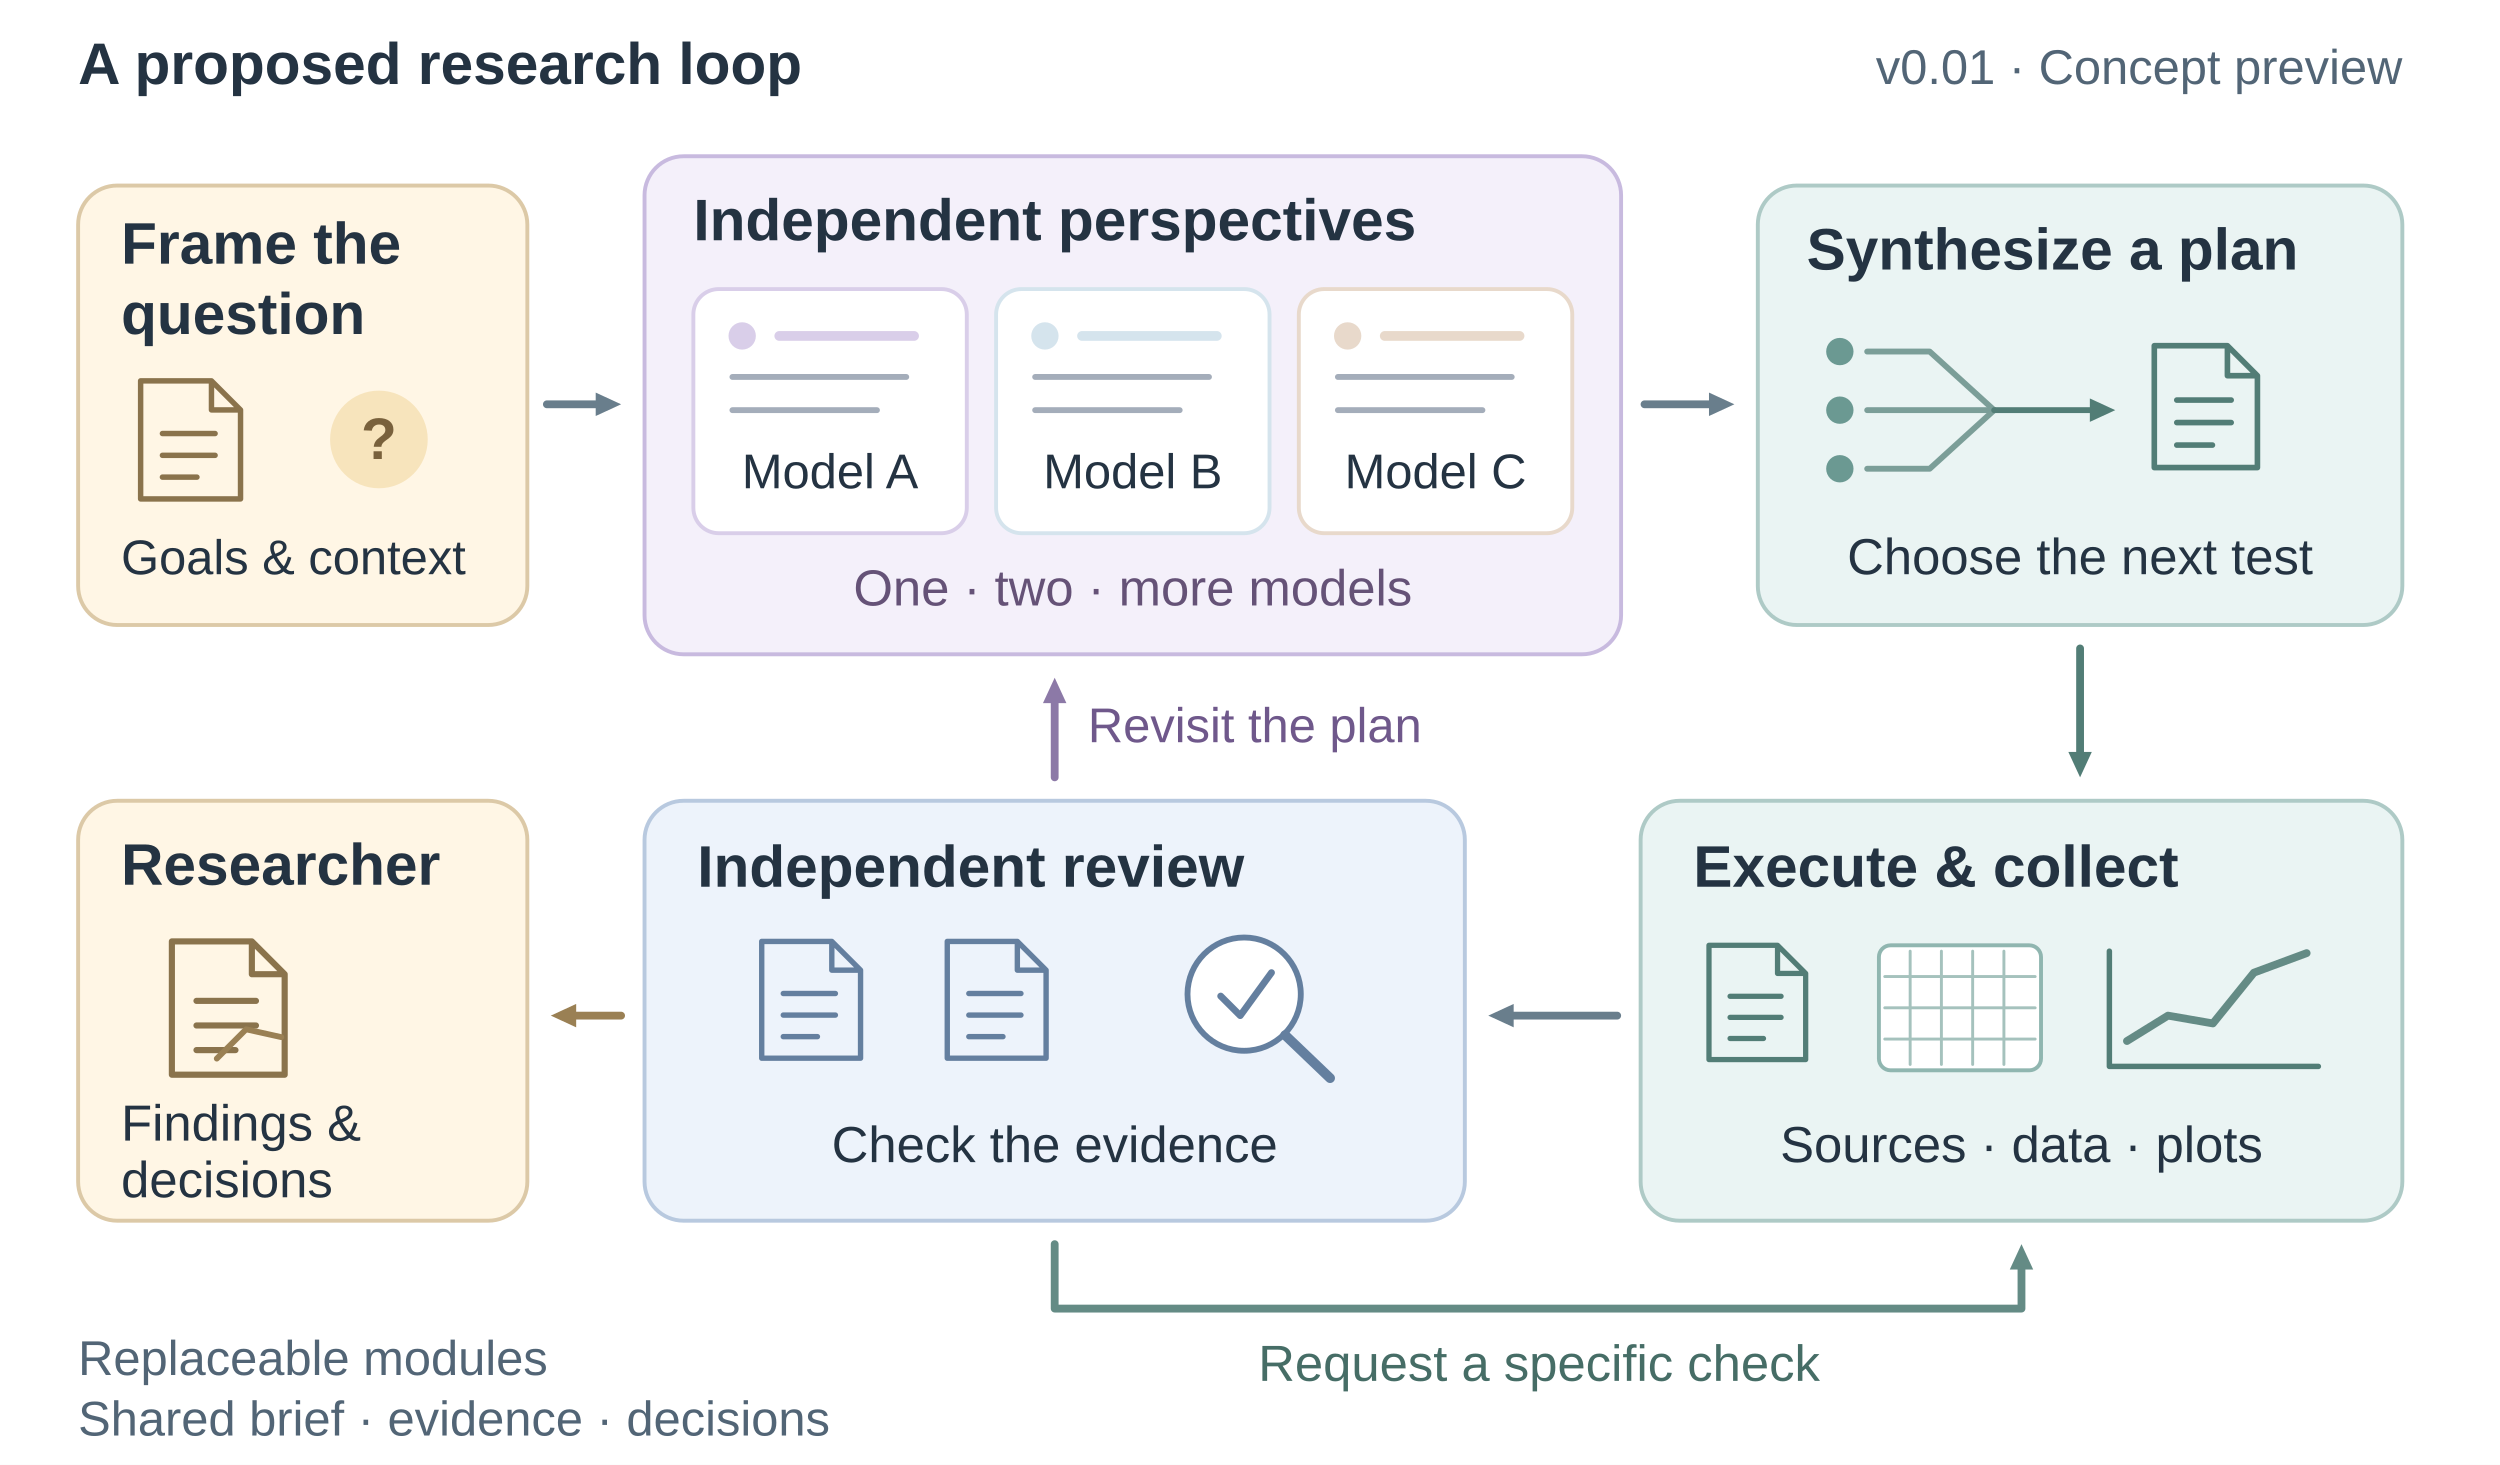
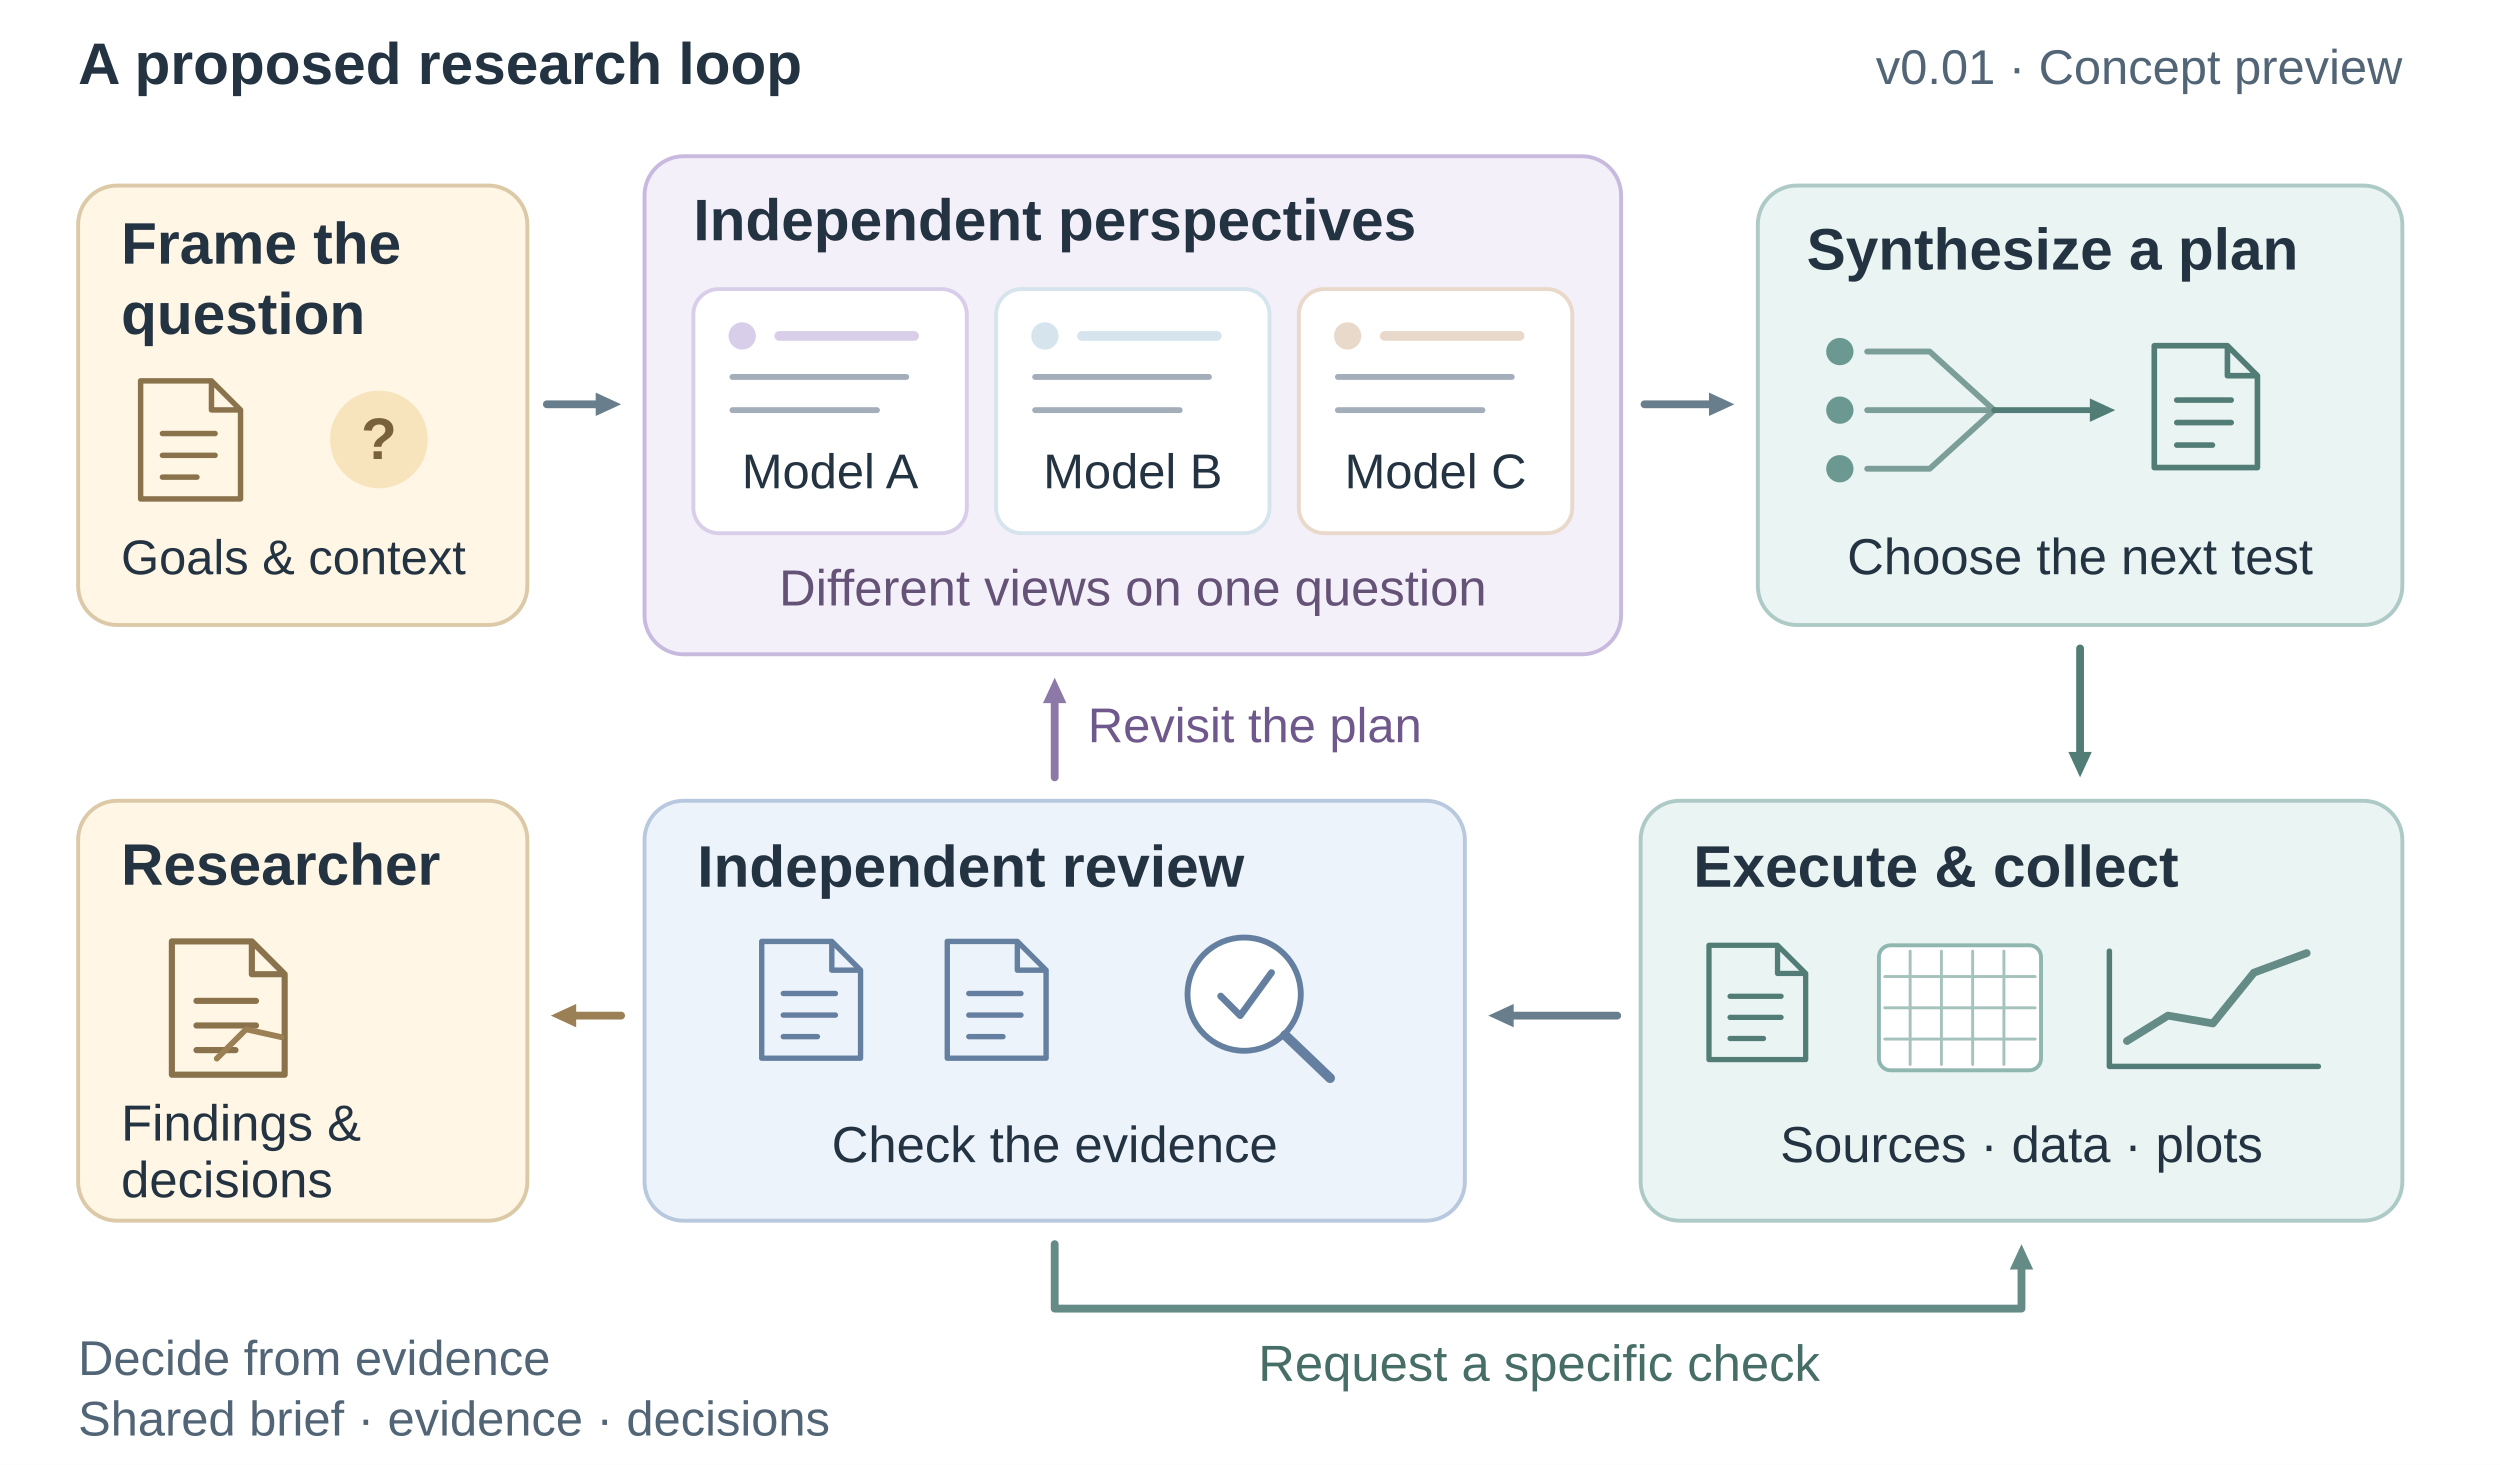
<svg xmlns="http://www.w3.org/2000/svg" width="1280" height="750" viewBox="0 0 1280 750" role="img" aria-labelledby="title desc">
  <rect width="1280" height="750" fill="#ffffff" />
  <style>text{font-family:Arial,Helvetica,sans-serif;fill:#243342} .label{font-size:30px;font-weight:700} .body{font-size:26px} .small{font-size:25px} .ink{fill:none;stroke:#526576;stroke-width:3;stroke-linecap:round;stroke-linejoin:round}</style>
  <text x="40" y="43" class="label" text-anchor="start">A proposed research loop</text>
  <text x="1230" y="43" class="small" text-anchor="end" style="fill:#526576">v0.01 · Concept preview</text>
  <rect x="40" y="95" width="230" height="225" rx="20" fill="#fff6e5" stroke="#dcc9a7" stroke-width="2" />
  <rect x="330" y="80" width="500" height="255" rx="20" fill="#f4f0fa" stroke="#c8badf" stroke-width="2" />
  <rect x="900" y="95" width="330" height="225" rx="20" fill="#eaf4f3" stroke="#aecac6" stroke-width="2" />
  <rect x="840" y="410" width="390" height="215" rx="20" fill="#eaf4f3" stroke="#aecac6" stroke-width="2" />
  <rect x="330" y="410" width="420" height="215" rx="20" fill="#edf3fb" stroke="#b8c9df" stroke-width="2" />
  <rect x="40" y="410" width="230" height="215" rx="20" fill="#fff6e5" stroke="#dcc9a7" stroke-width="2" />
  <text x="62" y="135" class="label" text-anchor="start">Frame the</text>
  <text x="62" y="171" class="label" text-anchor="start">question</text>
  <g transform="translate(72 195) scale(0.93)" fill="none" stroke="#8a734c" stroke-width="3" stroke-linecap="round" stroke-linejoin="round">
    <path d="M0 0 H39 L55 16 V65 H0 Z M39 0 V16 H55" />
    <path d="M12 29 H41 M12 41 H41 M12 53 H31" />
  </g>
  <circle cx="194" cy="225" r="25" fill="#f7e4bc" />
  <text x="194" y="235" class="label" text-anchor="middle" style="fill:#79613c">?</text>
  <text x="62" y="294" class="small" text-anchor="start">Goals &amp; context</text>
  <text x="355" y="123" class="label" text-anchor="start">Independent perspectives</text>
  <rect x="355" y="148" width="140" height="125" rx="13" fill="#ffffff" stroke="#d9cee9" stroke-width="2" />
  <circle cx="380" cy="172" r="7" fill="#d9cee9" />
  <polyline points="399,172 468,172" fill="none" stroke="#d9cee9" stroke-width="5" stroke-linejoin="round" stroke-linecap="round" />
  <polyline points="375,193 464,193" fill="none" stroke="#a4adba" stroke-width="3" stroke-linejoin="round" stroke-linecap="round" />
  <polyline points="375,210 449,210" fill="none" stroke="#a4adba" stroke-width="3" stroke-linejoin="round" stroke-linecap="round" />
  <text x="425" y="250" class="small" text-anchor="middle">Model A</text>
  <rect x="510" y="148" width="140" height="125" rx="13" fill="#ffffff" stroke="#d5e4ed" stroke-width="2" />
  <circle cx="535" cy="172" r="7" fill="#d5e4ed" />
  <polyline points="554,172 623,172" fill="none" stroke="#d5e4ed" stroke-width="5" stroke-linejoin="round" stroke-linecap="round" />
  <polyline points="530,193 619,193" fill="none" stroke="#a4adba" stroke-width="3" stroke-linejoin="round" stroke-linecap="round" />
  <polyline points="530,210 604,210" fill="none" stroke="#a4adba" stroke-width="3" stroke-linejoin="round" stroke-linecap="round" />
  <text x="580" y="250" class="small" text-anchor="middle">Model B</text>
  <rect x="665" y="148" width="140" height="125" rx="13" fill="#ffffff" stroke="#e8d9cb" stroke-width="2" />
  <circle cx="690" cy="172" r="7" fill="#e8d9cb" />
  <polyline points="709,172 778,172" fill="none" stroke="#e8d9cb" stroke-width="5" stroke-linejoin="round" stroke-linecap="round" />
  <polyline points="685,193 774,193" fill="none" stroke="#a4adba" stroke-width="3" stroke-linejoin="round" stroke-linecap="round" />
  <polyline points="685,210 759,210" fill="none" stroke="#a4adba" stroke-width="3" stroke-linejoin="round" stroke-linecap="round" />
  <text x="735" y="250" class="small" text-anchor="middle">Model C</text>
-   <text x="580" y="310" class="body" text-anchor="middle" style="fill:#655277">One · two · more models</text>
+   <text x="580" y="310" class="body" text-anchor="middle" style="fill:#655277">Different views on one question</text>
  <text x="925" y="138" class="label" text-anchor="start">Synthesize a plan</text>
  <circle cx="942" cy="180" r="7" fill="#6b9992" />
  <polyline points="956,180 988,180 1021,210" fill="none" stroke="#7b9e98" stroke-width="3" stroke-linejoin="round" stroke-linecap="round" />
  <circle cx="942" cy="210" r="7" fill="#6b9992" />
  <polyline points="956,210 988,210 1021,210" fill="none" stroke="#7b9e98" stroke-width="3" stroke-linejoin="round" stroke-linecap="round" />
  <circle cx="942" cy="240" r="7" fill="#6b9992" />
  <polyline points="956,240 988,240 1021,210" fill="none" stroke="#7b9e98" stroke-width="3" stroke-linejoin="round" stroke-linecap="round" />
  <polyline points="1021,210 1071.0,210.0" fill="none" stroke="#527d76" stroke-width="3" stroke-linejoin="round" stroke-linecap="round" />
  <polygon points="1083,210 1070.0,216.0 1070.0,204.0" fill="#527d76" />
  <g transform="translate(1103 177) scale(0.96)" fill="none" stroke="#527d76" stroke-width="3" stroke-linecap="round" stroke-linejoin="round">
    <path d="M0 0 H39 L55 16 V65 H0 Z M39 0 V16 H55" />
    <path d="M12 29 H41 M12 41 H41 M12 53 H31" />
  </g>
  <text x="1065" y="294" class="body" text-anchor="middle">Choose the next test</text>
  <text x="867" y="454" class="label" text-anchor="start">Execute &amp; collect</text>
  <g transform="translate(875 484) scale(0.9)" fill="none" stroke="#527d76" stroke-width="3" stroke-linecap="round" stroke-linejoin="round">
    <path d="M0 0 H39 L55 16 V65 H0 Z M39 0 V16 H55" />
    <path d="M12 29 H41 M12 41 H41 M12 53 H31" />
  </g>
  <rect x="962" y="484" width="83" height="64" rx="6" fill="#ffffff" stroke="#90b6b0" stroke-width="2" />
  <polyline points="978,487 978,545" fill="none" stroke="#a5c2bd" stroke-width="1.5" stroke-linejoin="round" stroke-linecap="round" />
  <polyline points="994,487 994,545" fill="none" stroke="#a5c2bd" stroke-width="1.5" stroke-linejoin="round" stroke-linecap="round" />
  <polyline points="1010,487 1010,545" fill="none" stroke="#a5c2bd" stroke-width="1.5" stroke-linejoin="round" stroke-linecap="round" />
  <polyline points="1026,487 1026,545" fill="none" stroke="#a5c2bd" stroke-width="1.5" stroke-linejoin="round" stroke-linecap="round" />
  <polyline points="965,500 1042,500" fill="none" stroke="#a5c2bd" stroke-width="1.5" stroke-linejoin="round" stroke-linecap="round" />
  <polyline points="965,516 1042,516" fill="none" stroke="#a5c2bd" stroke-width="1.5" stroke-linejoin="round" stroke-linecap="round" />
  <polyline points="965,532 1042,532" fill="none" stroke="#a5c2bd" stroke-width="1.5" stroke-linejoin="round" stroke-linecap="round" />
  <polyline points="1080,487 1080,546 1187,546" fill="none" stroke="#527d76" stroke-width="2.8" stroke-linejoin="round" stroke-linecap="round" />
  <polyline points="1089,533 1110,520 1133,524 1154,498 1181,488" fill="none" stroke="#648b85" stroke-width="4" stroke-linejoin="round" stroke-linecap="round" />
  <text x="1035" y="595" class="body" text-anchor="middle">Sources · data · plots</text>
  <text x="357" y="454" class="label" text-anchor="start">Independent review</text>
  <g transform="translate(390 482) scale(0.92)" fill="none" stroke="#647f9f" stroke-width="3" stroke-linecap="round" stroke-linejoin="round">
    <path d="M0 0 H39 L55 16 V65 H0 Z M39 0 V16 H55" />
    <path d="M12 29 H41 M12 41 H41 M12 53 H31" />
  </g>
  <g transform="translate(485 482) scale(0.92)" fill="none" stroke="#647f9f" stroke-width="3" stroke-linecap="round" stroke-linejoin="round">
    <path d="M0 0 H39 L55 16 V65 H0 Z M39 0 V16 H55" />
    <path d="M12 29 H41 M12 41 H41 M12 53 H31" />
  </g>
  <circle cx="637" cy="509" r="29" fill="#ffffff" stroke="#647f9f" stroke-width="3" />
  <polyline points="658,530 681,552" fill="none" stroke="#647f9f" stroke-width="5" stroke-linejoin="round" stroke-linecap="round" />
  <polyline points="625,510 635,520 651,498" fill="none" stroke="#647f9f" stroke-width="3.5" stroke-linejoin="round" stroke-linecap="round" />
  <text x="540" y="595" class="body" text-anchor="middle">Check the evidence</text>
  <text x="62" y="453" class="label" text-anchor="start">Researcher</text>
  <g transform="translate(88 482) scale(1.05)" fill="none" stroke="#8a734c" stroke-width="3" stroke-linecap="round" stroke-linejoin="round">
    <path d="M0 0 H39 L55 16 V65 H0 Z M39 0 V16 H55" />
    <path d="M12 29 H41 M12 41 H41 M12 53 H31" />
  </g>
  <polyline points="111,542 126,527 144,531" fill="none" stroke="#9a8054" stroke-width="3" stroke-linejoin="round" stroke-linecap="round" />
  <text x="62" y="584" class="body" text-anchor="start">Findings &amp;</text>
  <text x="62" y="613" class="body" text-anchor="start">decisions</text>
  <polyline points="280,207 306.0,207.0" fill="none" stroke="#697e8c" stroke-width="4" stroke-linejoin="round" stroke-linecap="round" />
  <polygon points="318,207 305.0,213.0 305.0,201.0" fill="#697e8c" />
  <polyline points="842,207 876.0,207.0" fill="none" stroke="#697e8c" stroke-width="4" stroke-linejoin="round" stroke-linecap="round" />
  <polygon points="888,207 875.0,213.0 875.0,201.0" fill="#697e8c" />
  <polyline points="1065,332 1065.0,386.0" fill="none" stroke="#527d76" stroke-width="4" stroke-linejoin="round" stroke-linecap="round" />
  <polygon points="1065,398 1059.0,385.0 1071.0,385.0" fill="#527d76" />
  <polyline points="828,520 774.0,520.0" fill="none" stroke="#697e8c" stroke-width="4" stroke-linejoin="round" stroke-linecap="round" />
  <polygon points="762,520 775.0,514.0 775.0,526.0" fill="#697e8c" />
  <polyline points="318,520 294.0,520.0" fill="none" stroke="#9a8054" stroke-width="4" stroke-linejoin="round" stroke-linecap="round" />
  <polygon points="282,520 295.0,514.0 295.0,526.0" fill="#9a8054" />
  <polyline points="540,398 540.0,359.0" fill="none" stroke="#8c79a7" stroke-width="4" stroke-linejoin="round" stroke-linecap="round" />
  <polygon points="540,347 546.0,360.0 534.0,360.0" fill="#8c79a7" />
  <text x="557" y="380" class="small" text-anchor="start" style="fill:#6f588b">Revisit the plan</text>
  <polyline points="540,637 540,670 1035,670 1035.0,649.0" fill="none" stroke="#648b85" stroke-width="4" stroke-linejoin="round" stroke-linecap="round" />
  <polygon points="1035,637 1041.0,650.0 1029.0,650.0" fill="#648b85" />
  <text x="788" y="707" class="body" text-anchor="middle" style="fill:#466d66">Request a specific check</text>
-   <text x="40" y="704" class="small" text-anchor="start" style="fill:#526576">Replaceable modules</text>
+   <text x="40" y="704" class="small" text-anchor="start" style="fill:#526576">Decide from evidence</text>
  <text x="40" y="735" class="small" text-anchor="start" style="fill:#526576">Shared brief · evidence · decisions</text>
</svg>
